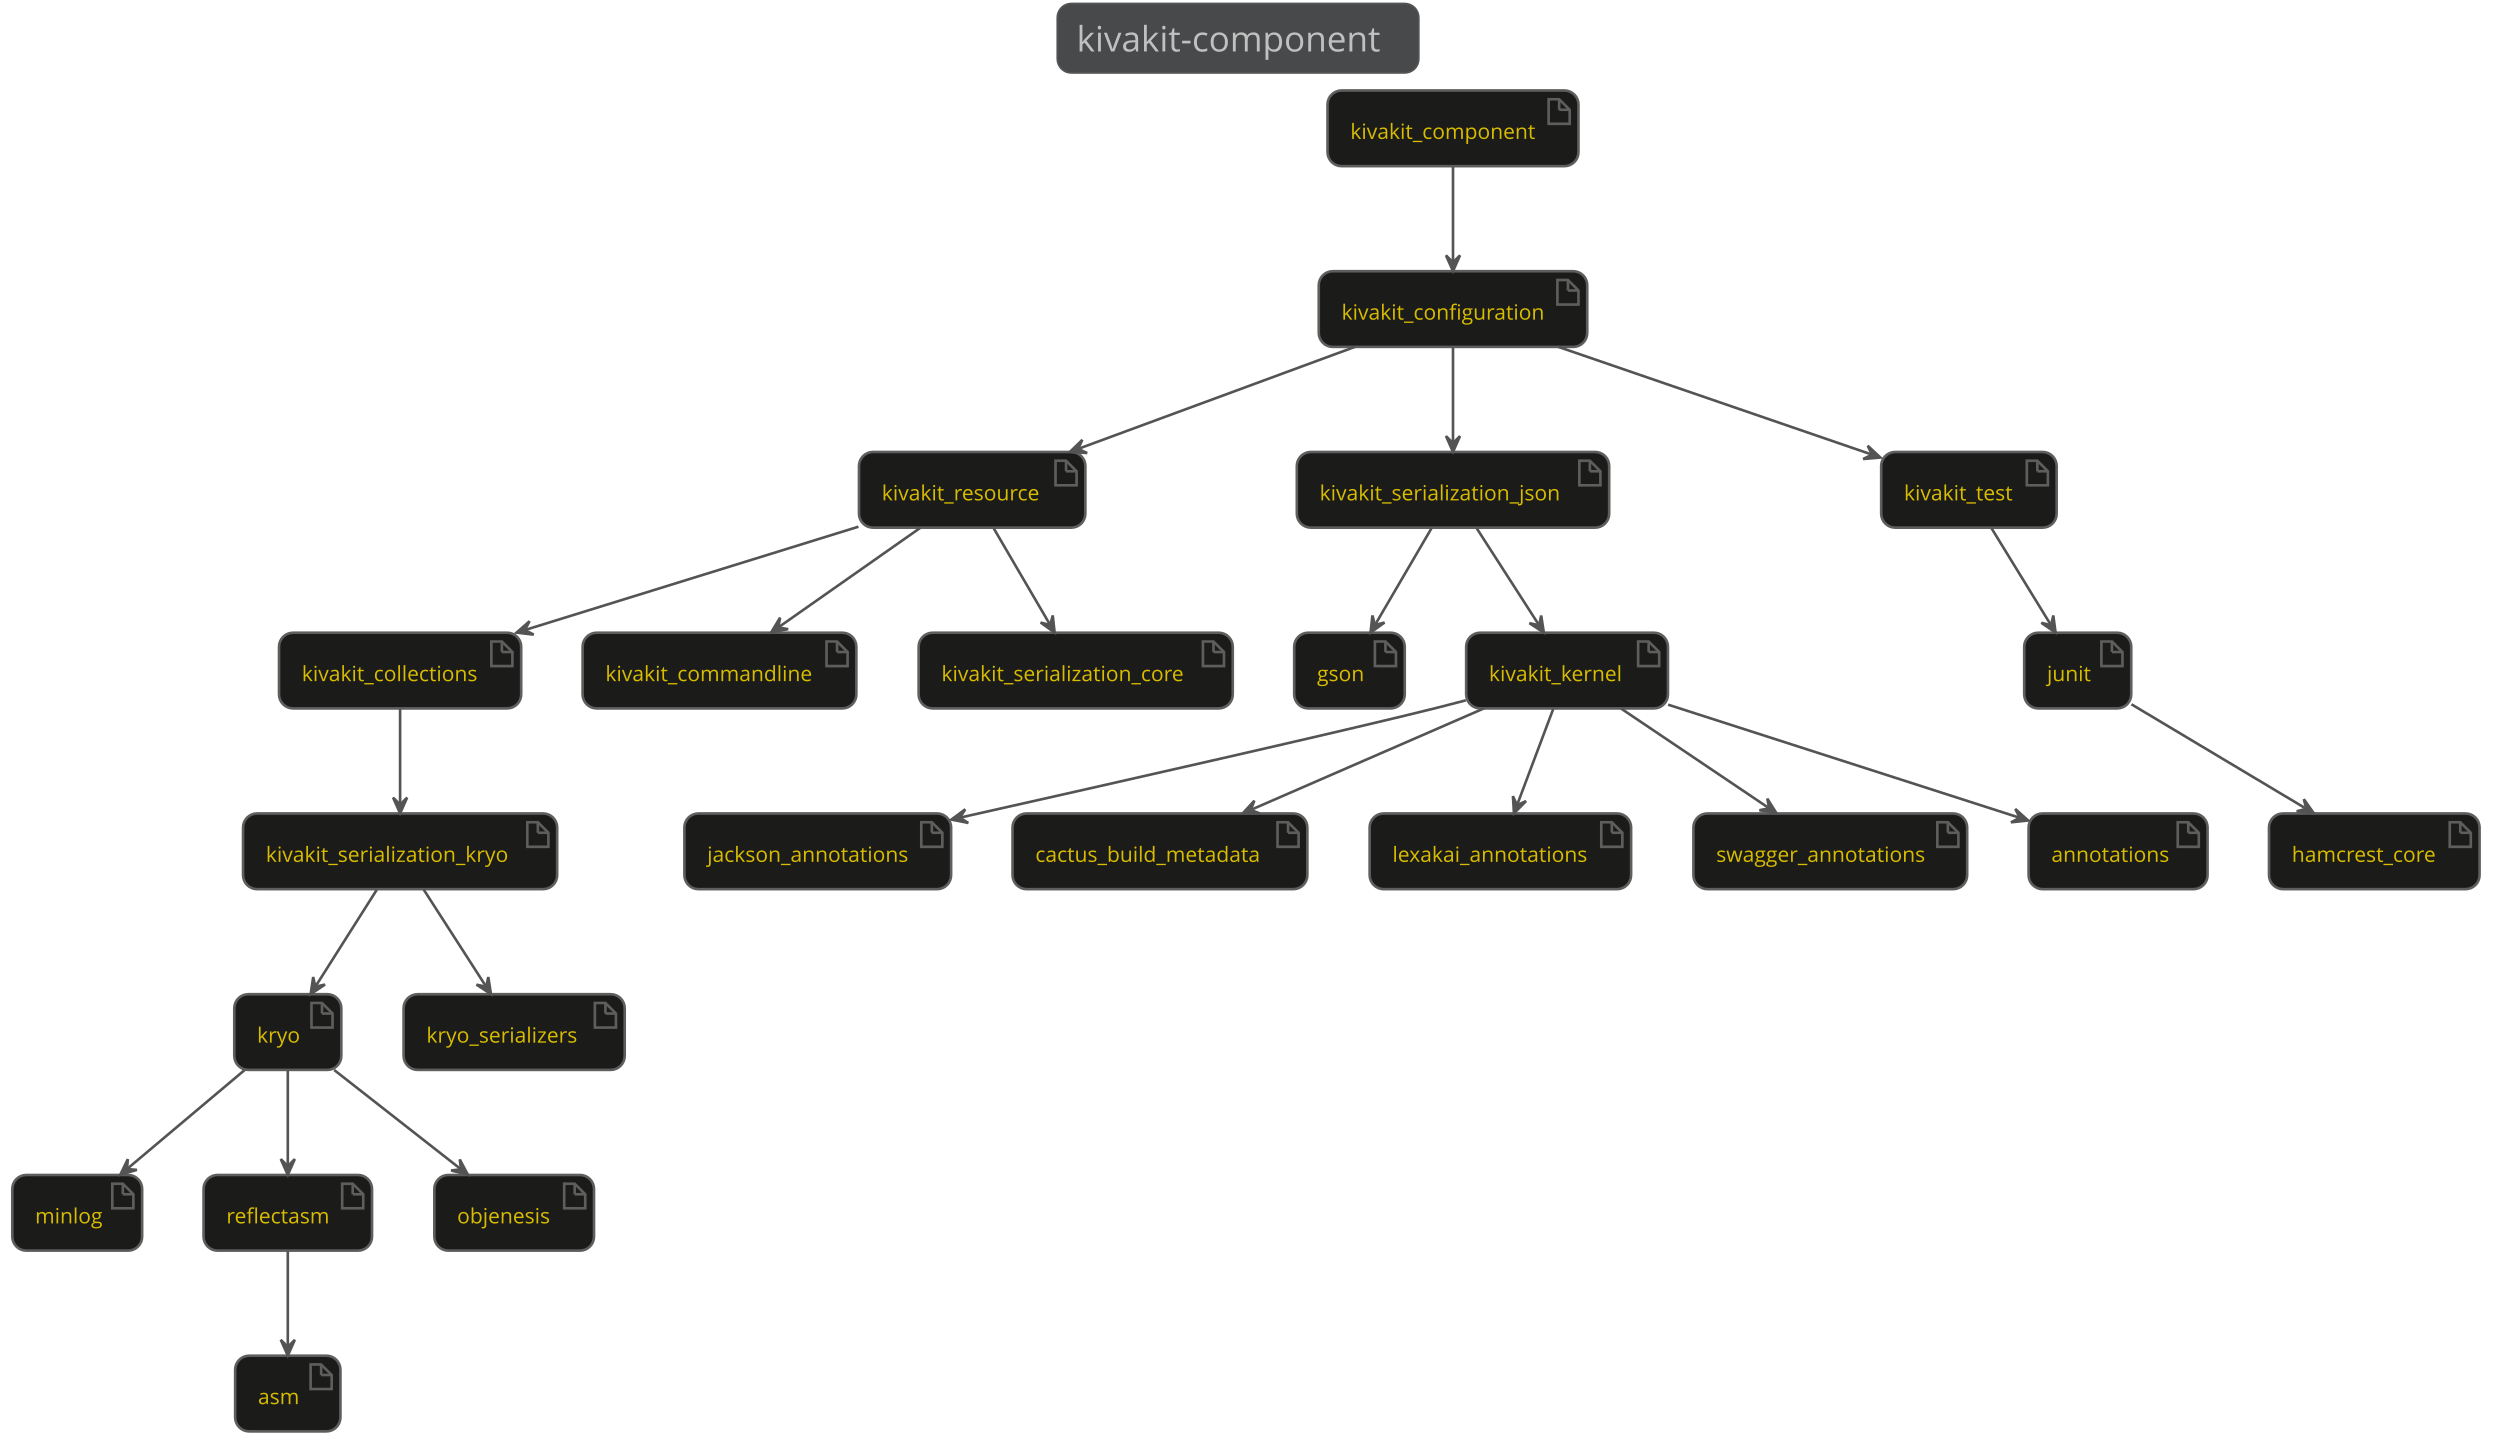
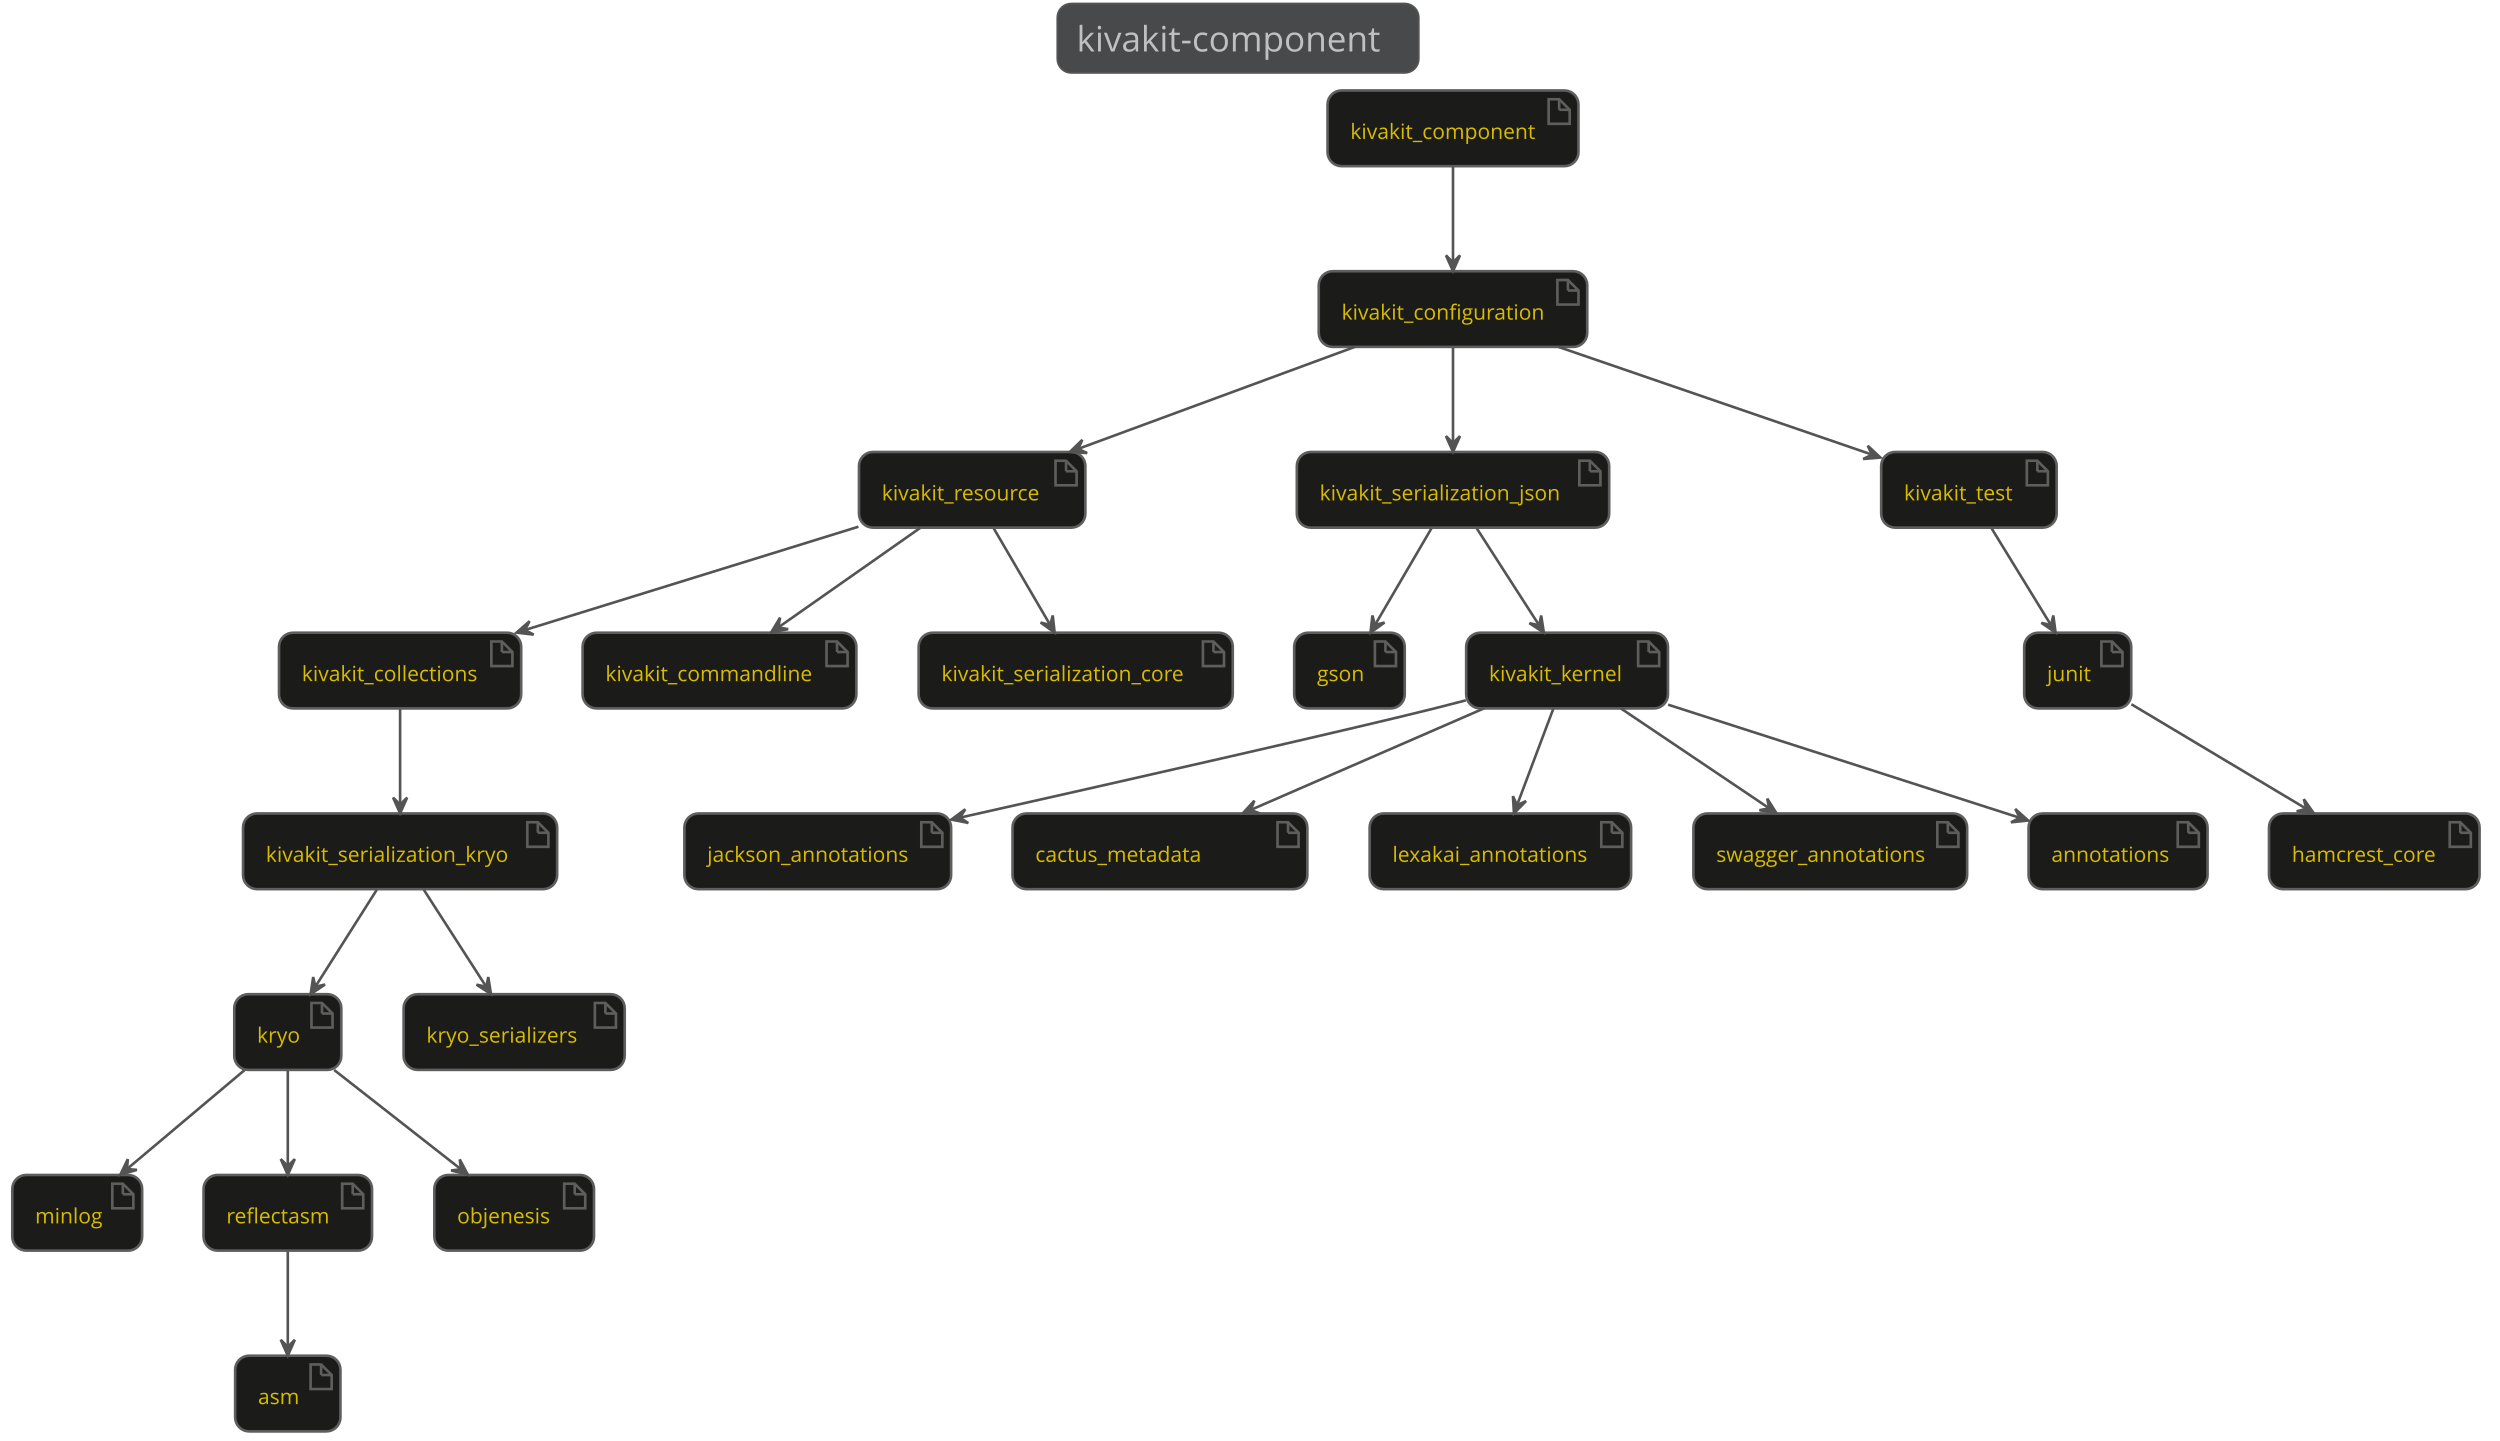
<svg xmlns="http://www.w3.org/2000/svg" contentScriptType="application/ecmascript" contentStyleType="text/css" height="855.208px" preserveAspectRatio="none" style="width:1484px;height:855px;background:#333333;" version="1.1" viewBox="0 0 1484 855" width="1484.375px" zoomAndPan="magnify">
  <defs />
  <g>
    <rect fill="#48494B" height="41.203" rx="8.333" ry="8.333" style="stroke:#545454;stroke-width:1.042;" width="214.583" x="627.604" y="2.083" />
    <text fill="#C0C0C0" font-family="Open Sans,Avenir,Nunito,Arial,Helvetica,SansSerif" font-size="20.833" lengthAdjust="spacing" textLength="191.667" x="639.062" y="30.558">kivakit-component</text>
    <rect fill="#1B1B1A" height="44.93" rx="8.333" ry="8.333" style="stroke:#5E5E5E;stroke-width:1.562;" width="63.542" x="139.062" y="590.161" />
    <polygon fill="#1B1B1A" points="184.896,595.37,184.896,609.953,197.396,609.953,197.396,601.62,191.146,595.37,184.896,595.37" style="stroke:#5E5E5E;stroke-width:1.562;" />
    <line style="stroke:#5E5E5E;stroke-width:1.562;" x1="191.146" x2="191.146" y1="595.37" y2="601.62" />
    <line style="stroke:#5E5E5E;stroke-width:1.562;" x1="197.396" x2="191.146" y1="601.62" y2="601.62" />
    <text fill="#D8BC00" font-family="Open Sans,Avenir,Nunito,Arial,Helvetica,SansSerif" font-size="12.5" lengthAdjust="spacing" textLength="26.042" x="152.604" y="618.913">kryo</text>
    <rect fill="#1B1B1A" height="44.93" rx="8.333" ry="8.333" style="stroke:#5E5E5E;stroke-width:1.562;" width="77.083" x="7.292" y="697.453" />
    <polygon fill="#1B1B1A" points="66.667,702.661,66.667,717.245,79.167,717.245,79.167,708.911,72.917,702.661,66.667,702.661" style="stroke:#5E5E5E;stroke-width:1.562;" />
    <line style="stroke:#5E5E5E;stroke-width:1.562;" x1="72.917" x2="72.917" y1="702.661" y2="708.911" />
    <line style="stroke:#5E5E5E;stroke-width:1.562;" x1="79.167" x2="72.917" y1="708.911" y2="708.911" />
    <text fill="#D8BC00" font-family="Open Sans,Avenir,Nunito,Arial,Helvetica,SansSerif" font-size="12.5" lengthAdjust="spacing" textLength="39.583" x="20.833" y="726.204">minlog</text>
    <rect fill="#1B1B1A" height="44.93" rx="8.333" ry="8.333" style="stroke:#5E5E5E;stroke-width:1.562;" width="100" x="120.833" y="697.453" />
    <polygon fill="#1B1B1A" points="203.125,702.661,203.125,717.245,215.625,717.245,215.625,708.911,209.375,702.661,203.125,702.661" style="stroke:#5E5E5E;stroke-width:1.562;" />
    <line style="stroke:#5E5E5E;stroke-width:1.562;" x1="209.375" x2="209.375" y1="702.661" y2="708.911" />
    <line style="stroke:#5E5E5E;stroke-width:1.562;" x1="215.625" x2="209.375" y1="708.911" y2="708.911" />
    <text fill="#D8BC00" font-family="Open Sans,Avenir,Nunito,Arial,Helvetica,SansSerif" font-size="12.5" lengthAdjust="spacing" textLength="62.5" x="134.375" y="726.204">reflectasm</text>
    <rect fill="#1B1B1A" height="44.93" rx="8.333" ry="8.333" style="stroke:#5E5E5E;stroke-width:1.562;" width="158.333" x="406.25" y="482.87" />
    <polygon fill="#1B1B1A" points="546.875,488.078,546.875,502.661,559.375,502.661,559.375,494.328,553.125,488.078,546.875,488.078" style="stroke:#5E5E5E;stroke-width:1.562;" />
    <line style="stroke:#5E5E5E;stroke-width:1.562;" x1="553.125" x2="553.125" y1="488.078" y2="494.328" />
    <line style="stroke:#5E5E5E;stroke-width:1.562;" x1="559.375" x2="553.125" y1="494.328" y2="494.328" />
    <text fill="#D8BC00" font-family="Open Sans,Avenir,Nunito,Arial,Helvetica,SansSerif" font-size="12.5" lengthAdjust="spacing" textLength="120.833" x="419.792" y="511.621">jackson_annotations</text>
    <rect fill="#1B1B1A" height="44.93" rx="8.333" ry="8.333" style="stroke:#5E5E5E;stroke-width:1.562;" width="65.625" x="768.229" y="375.578" />
    <polygon fill="#1B1B1A" points="816.146,380.786,816.146,395.37,828.646,395.37,828.646,387.036,822.396,380.786,816.146,380.786" style="stroke:#5E5E5E;stroke-width:1.562;" />
    <line style="stroke:#5E5E5E;stroke-width:1.562;" x1="822.396" x2="822.396" y1="380.786" y2="387.036" />
    <line style="stroke:#5E5E5E;stroke-width:1.562;" x1="828.646" x2="822.396" y1="387.036" y2="387.036" />
    <text fill="#D8BC00" font-family="Open Sans,Avenir,Nunito,Arial,Helvetica,SansSerif" font-size="12.5" lengthAdjust="spacing" textLength="28.125" x="781.771" y="404.329">gson</text>
    <rect fill="#1B1B1A" height="44.93" rx="8.333" ry="8.333" style="stroke:#5E5E5E;stroke-width:1.562;" width="175" x="601.042" y="482.87" />
    <polygon fill="#1B1B1A" points="758.333,488.078,758.333,502.661,770.833,502.661,770.833,494.328,764.583,488.078,758.333,488.078" style="stroke:#5E5E5E;stroke-width:1.562;" />
    <line style="stroke:#5E5E5E;stroke-width:1.562;" x1="764.583" x2="764.583" y1="488.078" y2="494.328" />
    <line style="stroke:#5E5E5E;stroke-width:1.562;" x1="770.833" x2="764.583" y1="494.328" y2="494.328" />
-     <text fill="#D8BC00" font-family="Open Sans,Avenir,Nunito,Arial,Helvetica,SansSerif" font-size="12.5" lengthAdjust="spacing" textLength="137.5" x="614.583" y="511.621">cactus_build_metadata</text>
+     <text fill="#D8BC00" font-family="Open Sans,Avenir,Nunito,Arial,Helvetica,SansSerif" font-size="12.5" lengthAdjust="spacing" textLength="137.5" x="614.583" y="511.621">cactus_metadata</text>
    <rect fill="#1B1B1A" height="44.93" rx="8.333" ry="8.333" style="stroke:#5E5E5E;stroke-width:1.562;" width="143.75" x="165.625" y="375.578" />
    <polygon fill="#1B1B1A" points="291.667,380.786,291.667,395.37,304.167,395.37,304.167,387.036,297.917,380.786,291.667,380.786" style="stroke:#5E5E5E;stroke-width:1.562;" />
    <line style="stroke:#5E5E5E;stroke-width:1.562;" x1="297.917" x2="297.917" y1="380.786" y2="387.036" />
    <line style="stroke:#5E5E5E;stroke-width:1.562;" x1="304.167" x2="297.917" y1="387.036" y2="387.036" />
    <text fill="#D8BC00" font-family="Open Sans,Avenir,Nunito,Arial,Helvetica,SansSerif" font-size="12.5" lengthAdjust="spacing" textLength="106.25" x="179.167" y="404.329">kivakit_collections</text>
    <rect fill="#1B1B1A" height="44.93" rx="8.333" ry="8.333" style="stroke:#5E5E5E;stroke-width:1.562;" width="162.5" x="345.833" y="375.578" />
    <polygon fill="#1B1B1A" points="490.625,380.786,490.625,395.37,503.125,395.37,503.125,387.036,496.875,380.786,490.625,380.786" style="stroke:#5E5E5E;stroke-width:1.562;" />
    <line style="stroke:#5E5E5E;stroke-width:1.562;" x1="496.875" x2="496.875" y1="380.786" y2="387.036" />
    <line style="stroke:#5E5E5E;stroke-width:1.562;" x1="503.125" x2="496.875" y1="387.036" y2="387.036" />
    <text fill="#D8BC00" font-family="Open Sans,Avenir,Nunito,Arial,Helvetica,SansSerif" font-size="12.5" lengthAdjust="spacing" textLength="125" x="359.375" y="404.329">kivakit_commandline</text>
    <rect fill="#1B1B1A" height="44.93" rx="8.333" ry="8.333" style="stroke:#5E5E5E;stroke-width:1.562;" width="148.958" x="788.021" y="53.703" />
    <polygon fill="#1B1B1A" points="919.271,58.911,919.271,73.495,931.771,73.495,931.771,65.161,925.521,58.911,919.271,58.911" style="stroke:#5E5E5E;stroke-width:1.562;" />
    <line style="stroke:#5E5E5E;stroke-width:1.562;" x1="925.521" x2="925.521" y1="58.911" y2="65.161" />
    <line style="stroke:#5E5E5E;stroke-width:1.562;" x1="931.771" x2="925.521" y1="65.161" y2="65.161" />
    <text fill="#D8BC00" font-family="Open Sans,Avenir,Nunito,Arial,Helvetica,SansSerif" font-size="12.5" lengthAdjust="spacing" textLength="111.458" x="801.562" y="82.454">kivakit_component</text>
    <rect fill="#1B1B1A" height="44.93" rx="8.333" ry="8.333" style="stroke:#5E5E5E;stroke-width:1.562;" width="159.375" x="782.812" y="160.994" />
    <polygon fill="#1B1B1A" points="924.479,166.203,924.479,180.786,936.979,180.786,936.979,172.453,930.729,166.203,924.479,166.203" style="stroke:#5E5E5E;stroke-width:1.562;" />
    <line style="stroke:#5E5E5E;stroke-width:1.562;" x1="930.729" x2="930.729" y1="166.203" y2="172.453" />
    <line style="stroke:#5E5E5E;stroke-width:1.562;" x1="936.979" x2="930.729" y1="172.453" y2="172.453" />
    <text fill="#D8BC00" font-family="Open Sans,Avenir,Nunito,Arial,Helvetica,SansSerif" font-size="12.5" lengthAdjust="spacing" textLength="121.875" x="796.354" y="189.746">kivakit_configuration</text>
    <rect fill="#1B1B1A" height="44.93" rx="8.333" ry="8.333" style="stroke:#5E5E5E;stroke-width:1.562;" width="119.792" x="870.312" y="375.578" />
    <polygon fill="#1B1B1A" points="972.396,380.786,972.396,395.37,984.896,395.37,984.896,387.036,978.646,380.786,972.396,380.786" style="stroke:#5E5E5E;stroke-width:1.562;" />
    <line style="stroke:#5E5E5E;stroke-width:1.562;" x1="978.646" x2="978.646" y1="380.786" y2="387.036" />
    <line style="stroke:#5E5E5E;stroke-width:1.562;" x1="984.896" x2="978.646" y1="387.036" y2="387.036" />
    <text fill="#D8BC00" font-family="Open Sans,Avenir,Nunito,Arial,Helvetica,SansSerif" font-size="12.5" lengthAdjust="spacing" textLength="82.292" x="883.854" y="404.329">kivakit_kernel</text>
    <rect fill="#1B1B1A" height="44.93" rx="8.333" ry="8.333" style="stroke:#5E5E5E;stroke-width:1.562;" width="134.375" x="509.896" y="268.286" />
    <polygon fill="#1B1B1A" points="626.562,273.495,626.562,288.078,639.062,288.078,639.062,279.745,632.812,273.495,626.562,273.495" style="stroke:#5E5E5E;stroke-width:1.562;" />
    <line style="stroke:#5E5E5E;stroke-width:1.562;" x1="632.812" x2="632.812" y1="273.495" y2="279.745" />
    <line style="stroke:#5E5E5E;stroke-width:1.562;" x1="639.062" x2="632.812" y1="279.745" y2="279.745" />
    <text fill="#D8BC00" font-family="Open Sans,Avenir,Nunito,Arial,Helvetica,SansSerif" font-size="12.5" lengthAdjust="spacing" textLength="96.875" x="523.438" y="297.038">kivakit_resource</text>
    <rect fill="#1B1B1A" height="44.93" rx="8.333" ry="8.333" style="stroke:#5E5E5E;stroke-width:1.562;" width="186.458" x="545.312" y="375.578" />
    <polygon fill="#1B1B1A" points="714.062,380.786,714.062,395.37,726.562,395.37,726.562,387.036,720.312,380.786,714.062,380.786" style="stroke:#5E5E5E;stroke-width:1.562;" />
    <line style="stroke:#5E5E5E;stroke-width:1.562;" x1="720.312" x2="720.312" y1="380.786" y2="387.036" />
    <line style="stroke:#5E5E5E;stroke-width:1.562;" x1="726.562" x2="720.312" y1="387.036" y2="387.036" />
    <text fill="#D8BC00" font-family="Open Sans,Avenir,Nunito,Arial,Helvetica,SansSerif" font-size="12.5" lengthAdjust="spacing" textLength="148.958" x="558.854" y="404.329">kivakit_serialization_core</text>
    <rect fill="#1B1B1A" height="44.93" rx="8.333" ry="8.333" style="stroke:#5E5E5E;stroke-width:1.562;" width="185.417" x="769.792" y="268.286" />
    <polygon fill="#1B1B1A" points="937.5,273.495,937.5,288.078,950,288.078,950,279.745,943.75,273.495,937.5,273.495" style="stroke:#5E5E5E;stroke-width:1.562;" />
    <line style="stroke:#5E5E5E;stroke-width:1.562;" x1="943.75" x2="943.75" y1="273.495" y2="279.745" />
    <line style="stroke:#5E5E5E;stroke-width:1.562;" x1="950" x2="943.75" y1="279.745" y2="279.745" />
    <text fill="#D8BC00" font-family="Open Sans,Avenir,Nunito,Arial,Helvetica,SansSerif" font-size="12.5" lengthAdjust="spacing" textLength="147.917" x="783.333" y="297.038">kivakit_serialization_json</text>
    <rect fill="#1B1B1A" height="44.93" rx="8.333" ry="8.333" style="stroke:#5E5E5E;stroke-width:1.562;" width="186.458" x="144.271" y="482.87" />
    <polygon fill="#1B1B1A" points="313.021,488.078,313.021,502.661,325.521,502.661,325.521,494.328,319.271,488.078,313.021,488.078" style="stroke:#5E5E5E;stroke-width:1.562;" />
    <line style="stroke:#5E5E5E;stroke-width:1.562;" x1="319.271" x2="319.271" y1="488.078" y2="494.328" />
    <line style="stroke:#5E5E5E;stroke-width:1.562;" x1="325.521" x2="319.271" y1="494.328" y2="494.328" />
    <text fill="#D8BC00" font-family="Open Sans,Avenir,Nunito,Arial,Helvetica,SansSerif" font-size="12.5" lengthAdjust="spacing" textLength="148.958" x="157.812" y="511.621">kivakit_serialization_kryo</text>
    <rect fill="#1B1B1A" height="44.93" rx="8.333" ry="8.333" style="stroke:#5E5E5E;stroke-width:1.562;" width="104.167" x="1116.667" y="268.286" />
    <polygon fill="#1B1B1A" points="1203.125,273.495,1203.125,288.078,1215.625,288.078,1215.625,279.745,1209.375,273.495,1203.125,273.495" style="stroke:#5E5E5E;stroke-width:1.562;" />
    <line style="stroke:#5E5E5E;stroke-width:1.562;" x1="1209.375" x2="1209.375" y1="273.495" y2="279.745" />
    <line style="stroke:#5E5E5E;stroke-width:1.562;" x1="1215.625" x2="1209.375" y1="279.745" y2="279.745" />
    <text fill="#D8BC00" font-family="Open Sans,Avenir,Nunito,Arial,Helvetica,SansSerif" font-size="12.5" lengthAdjust="spacing" textLength="66.667" x="1130.208" y="297.038">kivakit_test</text>
    <rect fill="#1B1B1A" height="44.93" rx="8.333" ry="8.333" style="stroke:#5E5E5E;stroke-width:1.562;" width="155.208" x="813.021" y="482.87" />
    <polygon fill="#1B1B1A" points="950.521,488.078,950.521,502.661,963.021,502.661,963.021,494.328,956.771,488.078,950.521,488.078" style="stroke:#5E5E5E;stroke-width:1.562;" />
    <line style="stroke:#5E5E5E;stroke-width:1.562;" x1="956.771" x2="956.771" y1="488.078" y2="494.328" />
    <line style="stroke:#5E5E5E;stroke-width:1.562;" x1="963.021" x2="956.771" y1="494.328" y2="494.328" />
    <text fill="#D8BC00" font-family="Open Sans,Avenir,Nunito,Arial,Helvetica,SansSerif" font-size="12.5" lengthAdjust="spacing" textLength="117.708" x="826.562" y="511.621">lexakai_annotations</text>
    <rect fill="#1B1B1A" height="44.93" rx="8.333" ry="8.333" style="stroke:#5E5E5E;stroke-width:1.562;" width="131.25" x="239.583" y="590.161" />
    <polygon fill="#1B1B1A" points="353.125,595.37,353.125,609.953,365.625,609.953,365.625,601.62,359.375,595.37,353.125,595.37" style="stroke:#5E5E5E;stroke-width:1.562;" />
    <line style="stroke:#5E5E5E;stroke-width:1.562;" x1="359.375" x2="359.375" y1="595.37" y2="601.62" />
    <line style="stroke:#5E5E5E;stroke-width:1.562;" x1="365.625" x2="359.375" y1="601.62" y2="601.62" />
    <text fill="#D8BC00" font-family="Open Sans,Avenir,Nunito,Arial,Helvetica,SansSerif" font-size="12.5" lengthAdjust="spacing" textLength="93.75" x="253.125" y="618.913">kryo_serializers</text>
    <rect fill="#1B1B1A" height="44.93" rx="8.333" ry="8.333" style="stroke:#5E5E5E;stroke-width:1.562;" width="162.5" x="1005.208" y="482.87" />
    <polygon fill="#1B1B1A" points="1150,488.078,1150,502.661,1162.5,502.661,1162.5,494.328,1156.25,488.078,1150,488.078" style="stroke:#5E5E5E;stroke-width:1.562;" />
    <line style="stroke:#5E5E5E;stroke-width:1.562;" x1="1156.25" x2="1156.25" y1="488.078" y2="494.328" />
    <line style="stroke:#5E5E5E;stroke-width:1.562;" x1="1162.5" x2="1156.25" y1="494.328" y2="494.328" />
    <text fill="#D8BC00" font-family="Open Sans,Avenir,Nunito,Arial,Helvetica,SansSerif" font-size="12.5" lengthAdjust="spacing" textLength="125" x="1018.75" y="511.621">swagger_annotations</text>
    <rect fill="#1B1B1A" height="44.93" rx="8.333" ry="8.333" style="stroke:#5E5E5E;stroke-width:1.562;" width="63.542" x="1201.562" y="375.578" />
    <polygon fill="#1B1B1A" points="1247.396,380.786,1247.396,395.37,1259.896,395.37,1259.896,387.036,1253.646,380.786,1247.396,380.786" style="stroke:#5E5E5E;stroke-width:1.562;" />
    <line style="stroke:#5E5E5E;stroke-width:1.562;" x1="1253.646" x2="1253.646" y1="380.786" y2="387.036" />
    <line style="stroke:#5E5E5E;stroke-width:1.562;" x1="1259.896" x2="1253.646" y1="387.036" y2="387.036" />
    <text fill="#D8BC00" font-family="Open Sans,Avenir,Nunito,Arial,Helvetica,SansSerif" font-size="12.5" lengthAdjust="spacing" textLength="26.042" x="1215.104" y="404.329">junit</text>
    <rect fill="#1B1B1A" height="44.93" rx="8.333" ry="8.333" style="stroke:#5E5E5E;stroke-width:1.562;" width="125" x="1346.875" y="482.87" />
    <polygon fill="#1B1B1A" points="1454.167,488.078,1454.167,502.661,1466.667,502.661,1466.667,494.328,1460.417,488.078,1454.167,488.078" style="stroke:#5E5E5E;stroke-width:1.562;" />
    <line style="stroke:#5E5E5E;stroke-width:1.562;" x1="1460.417" x2="1460.417" y1="488.078" y2="494.328" />
    <line style="stroke:#5E5E5E;stroke-width:1.562;" x1="1466.667" x2="1460.417" y1="494.328" y2="494.328" />
    <text fill="#D8BC00" font-family="Open Sans,Avenir,Nunito,Arial,Helvetica,SansSerif" font-size="12.5" lengthAdjust="spacing" textLength="87.5" x="1360.417" y="511.621">hamcrest_core</text>
    <rect fill="#1B1B1A" height="44.93" rx="8.333" ry="8.333" style="stroke:#5E5E5E;stroke-width:1.562;" width="106.25" x="1204.167" y="482.87" />
    <polygon fill="#1B1B1A" points="1292.708,488.078,1292.708,502.661,1305.208,502.661,1305.208,494.328,1298.958,488.078,1292.708,488.078" style="stroke:#5E5E5E;stroke-width:1.562;" />
    <line style="stroke:#5E5E5E;stroke-width:1.562;" x1="1298.958" x2="1298.958" y1="488.078" y2="494.328" />
    <line style="stroke:#5E5E5E;stroke-width:1.562;" x1="1305.208" x2="1298.958" y1="494.328" y2="494.328" />
    <text fill="#D8BC00" font-family="Open Sans,Avenir,Nunito,Arial,Helvetica,SansSerif" font-size="12.5" lengthAdjust="spacing" textLength="68.75" x="1217.708" y="511.621">annotations</text>
    <rect fill="#1B1B1A" height="44.93" rx="8.333" ry="8.333" style="stroke:#5E5E5E;stroke-width:1.562;" width="94.792" x="257.812" y="697.453" />
    <polygon fill="#1B1B1A" points="334.896,702.661,334.896,717.245,347.396,717.245,347.396,708.911,341.146,702.661,334.896,702.661" style="stroke:#5E5E5E;stroke-width:1.562;" />
    <line style="stroke:#5E5E5E;stroke-width:1.562;" x1="341.146" x2="341.146" y1="702.661" y2="708.911" />
    <line style="stroke:#5E5E5E;stroke-width:1.562;" x1="347.396" x2="341.146" y1="708.911" y2="708.911" />
    <text fill="#D8BC00" font-family="Open Sans,Avenir,Nunito,Arial,Helvetica,SansSerif" font-size="12.5" lengthAdjust="spacing" textLength="57.292" x="271.354" y="726.204">objenesis</text>
    <rect fill="#1B1B1A" height="44.93" rx="8.333" ry="8.333" style="stroke:#5E5E5E;stroke-width:1.562;" width="62.5" x="139.583" y="804.745" />
    <polygon fill="#1B1B1A" points="184.375,809.953,184.375,824.536,196.875,824.536,196.875,816.203,190.625,809.953,184.375,809.953" style="stroke:#5E5E5E;stroke-width:1.562;" />
    <line style="stroke:#5E5E5E;stroke-width:1.562;" x1="190.625" x2="190.625" y1="809.953" y2="816.203" />
    <line style="stroke:#5E5E5E;stroke-width:1.562;" x1="196.875" x2="190.625" y1="816.203" y2="816.203" />
    <text fill="#D8BC00" font-family="Open Sans,Avenir,Nunito,Arial,Helvetica,SansSerif" font-size="12.5" lengthAdjust="spacing" textLength="25" x="153.125" y="833.496">asm</text>
    <path d="M1265.208,418.067 C1294.302,435.453 1337.427,461.224 1368.927,480.046 " fill="none" id="junit-to-hamcrest_core" style="stroke:#545454;stroke-width:1.562;" />
    <polygon fill="#545454" points="1373.49,482.776,1367.562,474.403,1369.013,480.114,1363.302,481.565,1373.49,482.776" style="stroke:#545454;stroke-width:1.562;" />
    <path d="M237.5,420.817 C237.5,437.286 237.5,459.984 237.5,477.536 " fill="none" id="kivakit_collections-to-kivakit_serialization_kryo" style="stroke:#545454;stroke-width:1.562;" />
    <polygon fill="#545454" points="237.5,482.817,241.667,473.442,237.5,477.609,233.333,473.442,237.5,482.817" style="stroke:#545454;stroke-width:1.562;" />
    <path d="M862.5,98.942 C862.5,115.411 862.5,138.109 862.5,155.661 " fill="none" id="kivakit_component-to-kivakit_configuration" style="stroke:#545454;stroke-width:1.562;" />
    <polygon fill="#545454" points="862.5,160.942,866.667,151.567,862.5,155.734,858.333,151.567,862.5,160.942" style="stroke:#545454;stroke-width:1.562;" />
    <path d="M804.396,205.849 C756.646,223.453 689.125,248.338 640.094,266.411 " fill="none" id="kivakit_configuration-to-kivakit_resource" style="stroke:#545454;stroke-width:1.562;" />
    <polygon fill="#545454" points="635.104,268.255,645.342,268.919,639.991,266.452,642.458,261.101,635.104,268.255" style="stroke:#545454;stroke-width:1.562;" />
    <path d="M862.5,206.234 C862.5,222.703 862.5,245.401 862.5,262.953 " fill="none" id="kivakit_configuration-to-kivakit_serialization_json" style="stroke:#545454;stroke-width:1.562;" />
    <polygon fill="#545454" points="862.5,268.234,866.667,258.859,862.5,263.026,858.333,258.859,862.5,268.234" style="stroke:#545454;stroke-width:1.562;" />
    <path d="M924.844,205.849 C979.396,224.588 1058.01,251.599 1111.125,269.838 " fill="none" id="kivakit_configuration-to-kivakit_test" style="stroke:#545454;stroke-width:1.562;" />
    <polygon fill="#545454" points="1116.177,271.578,1108.67,264.585,1111.253,269.882,1105.956,272.464,1116.177,271.578" style="stroke:#545454;stroke-width:1.562;" />
    <path d="M990.198,418.307 C1049.542,437.401 1139.802,466.432 1198.667,485.37 " fill="none" id="kivakit_kernel-to-annotations" style="stroke:#545454;stroke-width:1.562;" />
    <polygon fill="#545454" points="1203.906,487.057,1196.274,480.201,1198.952,485.45,1193.703,488.128,1203.906,487.057" style="stroke:#545454;stroke-width:1.562;" />
-     <path d="M881.01,420.432 C840.833,437.921 784.104,462.62 742.646,480.671 " fill="none" id="kivakit_kernel-to-cactus_build_metadata" style="stroke:#545454;stroke-width:1.562;" />
+     <path d="M881.01,420.432 C840.833,437.921 784.104,462.62 742.646,480.671 " fill="none" id="kivakit_kernel-to-cactus_metadata" style="stroke:#545454;stroke-width:1.562;" />
    <polygon fill="#545454" points="737.667,482.838,747.926,482.91,742.441,480.756,744.594,475.271,737.667,482.838" style="stroke:#545454;stroke-width:1.562;" />
    <path d="M870.135,415.713 C864.042,417.317 857.948,418.901 852.083,420.37 C799.479,433.567 660.76,464.942 569.833,485.349 " fill="none" id="kivakit_kernel-to-jackson_annotations" style="stroke:#545454;stroke-width:1.562;" />
    <polygon fill="#545454" points="564.729,486.495,574.786,488.522,569.813,485.361,572.973,480.388,564.729,486.495" style="stroke:#545454;stroke-width:1.562;" />
    <path d="M922.01,420.817 C915.812,437.286 907.271,459.984 900.667,477.536 " fill="none" id="kivakit_kernel-to-lexakai_annotations" style="stroke:#545454;stroke-width:1.562;" />
    <polygon fill="#545454" points="898.677,482.817,905.878,475.51,900.511,477.942,898.078,472.576,898.677,482.817" style="stroke:#545454;stroke-width:1.562;" />
    <path d="M962.208,420.557 C987.698,437.724 1023.385,461.755 1049.979,479.661 " fill="none" id="kivakit_kernel-to-swagger_annotations" style="stroke:#545454;stroke-width:1.562;" />
    <polygon fill="#545454" points="1054.5,482.713,1049.045,474.024,1050.178,479.807,1044.395,480.94,1054.5,482.713" style="stroke:#545454;stroke-width:1.562;" />
    <path d="M509.583,312.64 C452.51,330.317 370.844,355.62 311.885,373.88 " fill="none" id="kivakit_resource-to-kivakit_collections" style="stroke:#545454;stroke-width:1.562;" />
    <polygon fill="#545454" points="306.615,375.515,316.803,376.715,311.589,373.971,314.333,368.756,306.615,375.515" style="stroke:#545454;stroke-width:1.562;" />
    <path d="M546.365,313.265 C521.896,330.432 487.625,354.463 462.094,372.37 " fill="none" id="kivakit_resource-to-kivakit_commandline" style="stroke:#545454;stroke-width:1.562;" />
    <polygon fill="#545454" points="457.76,375.421,467.83,373.457,462.027,372.434,463.049,366.631,457.76,375.421" style="stroke:#545454;stroke-width:1.562;" />
    <path d="M589.812,313.526 C599.521,330.14 612.927,353.078 623.219,370.703 " fill="none" id="kivakit_resource-to-kivakit_serialization_core" style="stroke:#545454;stroke-width:1.562;" />
    <polygon fill="#545454" points="626.031,375.526,624.911,365.328,623.409,371.026,617.711,369.524,626.031,375.526" style="stroke:#545454;stroke-width:1.562;" />
    <path d="M849.771,313.526 C840.062,330.14 826.656,353.078 816.365,370.703 " fill="none" id="kivakit_serialization_json-to-gson" style="stroke:#545454;stroke-width:1.562;" />
    <polygon fill="#545454" points="813.552,375.526,821.872,369.524,816.175,371.026,814.673,365.328,813.552,375.526" style="stroke:#545454;stroke-width:1.562;" />
    <path d="M876.531,313.526 C887.219,330.14 901.99,353.078 913.323,370.703 " fill="none" id="kivakit_serialization_json-to-kivakit_kernel" style="stroke:#545454;stroke-width:1.562;" />
    <polygon fill="#545454" points="916.427,375.526,914.854,365.388,913.607,371.147,907.848,369.9,916.427,375.526" style="stroke:#545454;stroke-width:1.562;" />
    <path d="M223.688,528.109 C213.156,544.724 198.615,567.661 187.458,585.286 " fill="none" id="kivakit_serialization_kryo-to-kryo" style="stroke:#545454;stroke-width:1.562;" />
    <polygon fill="#545454" points="184.396,590.109,192.939,584.429,187.188,585.712,185.905,579.961,184.396,590.109" style="stroke:#545454;stroke-width:1.562;" />
    <path d="M251.531,528.109 C262.219,544.724 276.99,567.661 288.323,585.286 " fill="none" id="kivakit_serialization_kryo-to-kryo_serializers" style="stroke:#545454;stroke-width:1.562;" />
    <polygon fill="#545454" points="291.427,590.109,289.854,579.971,288.607,585.73,282.848,584.484,291.427,590.109" style="stroke:#545454;stroke-width:1.562;" />
    <path d="M1182.135,313.526 C1192.333,330.14 1206.417,353.078 1217.229,370.703 " fill="none" id="kivakit_test-to-junit" style="stroke:#545454;stroke-width:1.562;" />
    <polygon fill="#545454" points="1220.188,375.526,1218.847,365.354,1217.469,371.083,1211.74,369.705,1220.188,375.526" style="stroke:#545454;stroke-width:1.562;" />
    <path d="M145.24,635.14 C125.01,652.161 96.76,675.942 75.542,693.807 " fill="none" id="kryo-to-minlog" style="stroke:#545454;stroke-width:1.562;" />
    <polygon fill="#545454" points="71.396,697.297,81.25,694.442,75.379,693.94,75.88,688.069,71.396,697.297" style="stroke:#545454;stroke-width:1.562;" />
    <path d="M198.354,635.14 C220.177,652.234 250.719,676.14 273.552,694.026 " fill="none" id="kryo-to-objenesis" style="stroke:#545454;stroke-width:1.562;" />
    <polygon fill="#545454" points="277.729,697.297,272.914,688.237,273.628,694.087,267.778,694.8,277.729,697.297" style="stroke:#545454;stroke-width:1.562;" />
    <path d="M170.833,635.401 C170.833,651.87 170.833,674.567 170.833,692.12 " fill="none" id="kryo-to-reflectasm" style="stroke:#545454;stroke-width:1.562;" />
    <polygon fill="#545454" points="170.833,697.401,175,688.026,170.833,692.192,166.667,688.026,170.833,697.401" style="stroke:#545454;stroke-width:1.562;" />
    <path d="M170.833,742.692 C170.833,759.161 170.833,781.859 170.833,799.411 " fill="none" id="reflectasm-to-asm" style="stroke:#545454;stroke-width:1.562;" />
    <polygon fill="#545454" points="170.833,804.692,175,795.317,170.833,799.484,166.667,795.317,170.833,804.692" style="stroke:#545454;stroke-width:1.562;" />
  </g>
</svg>
